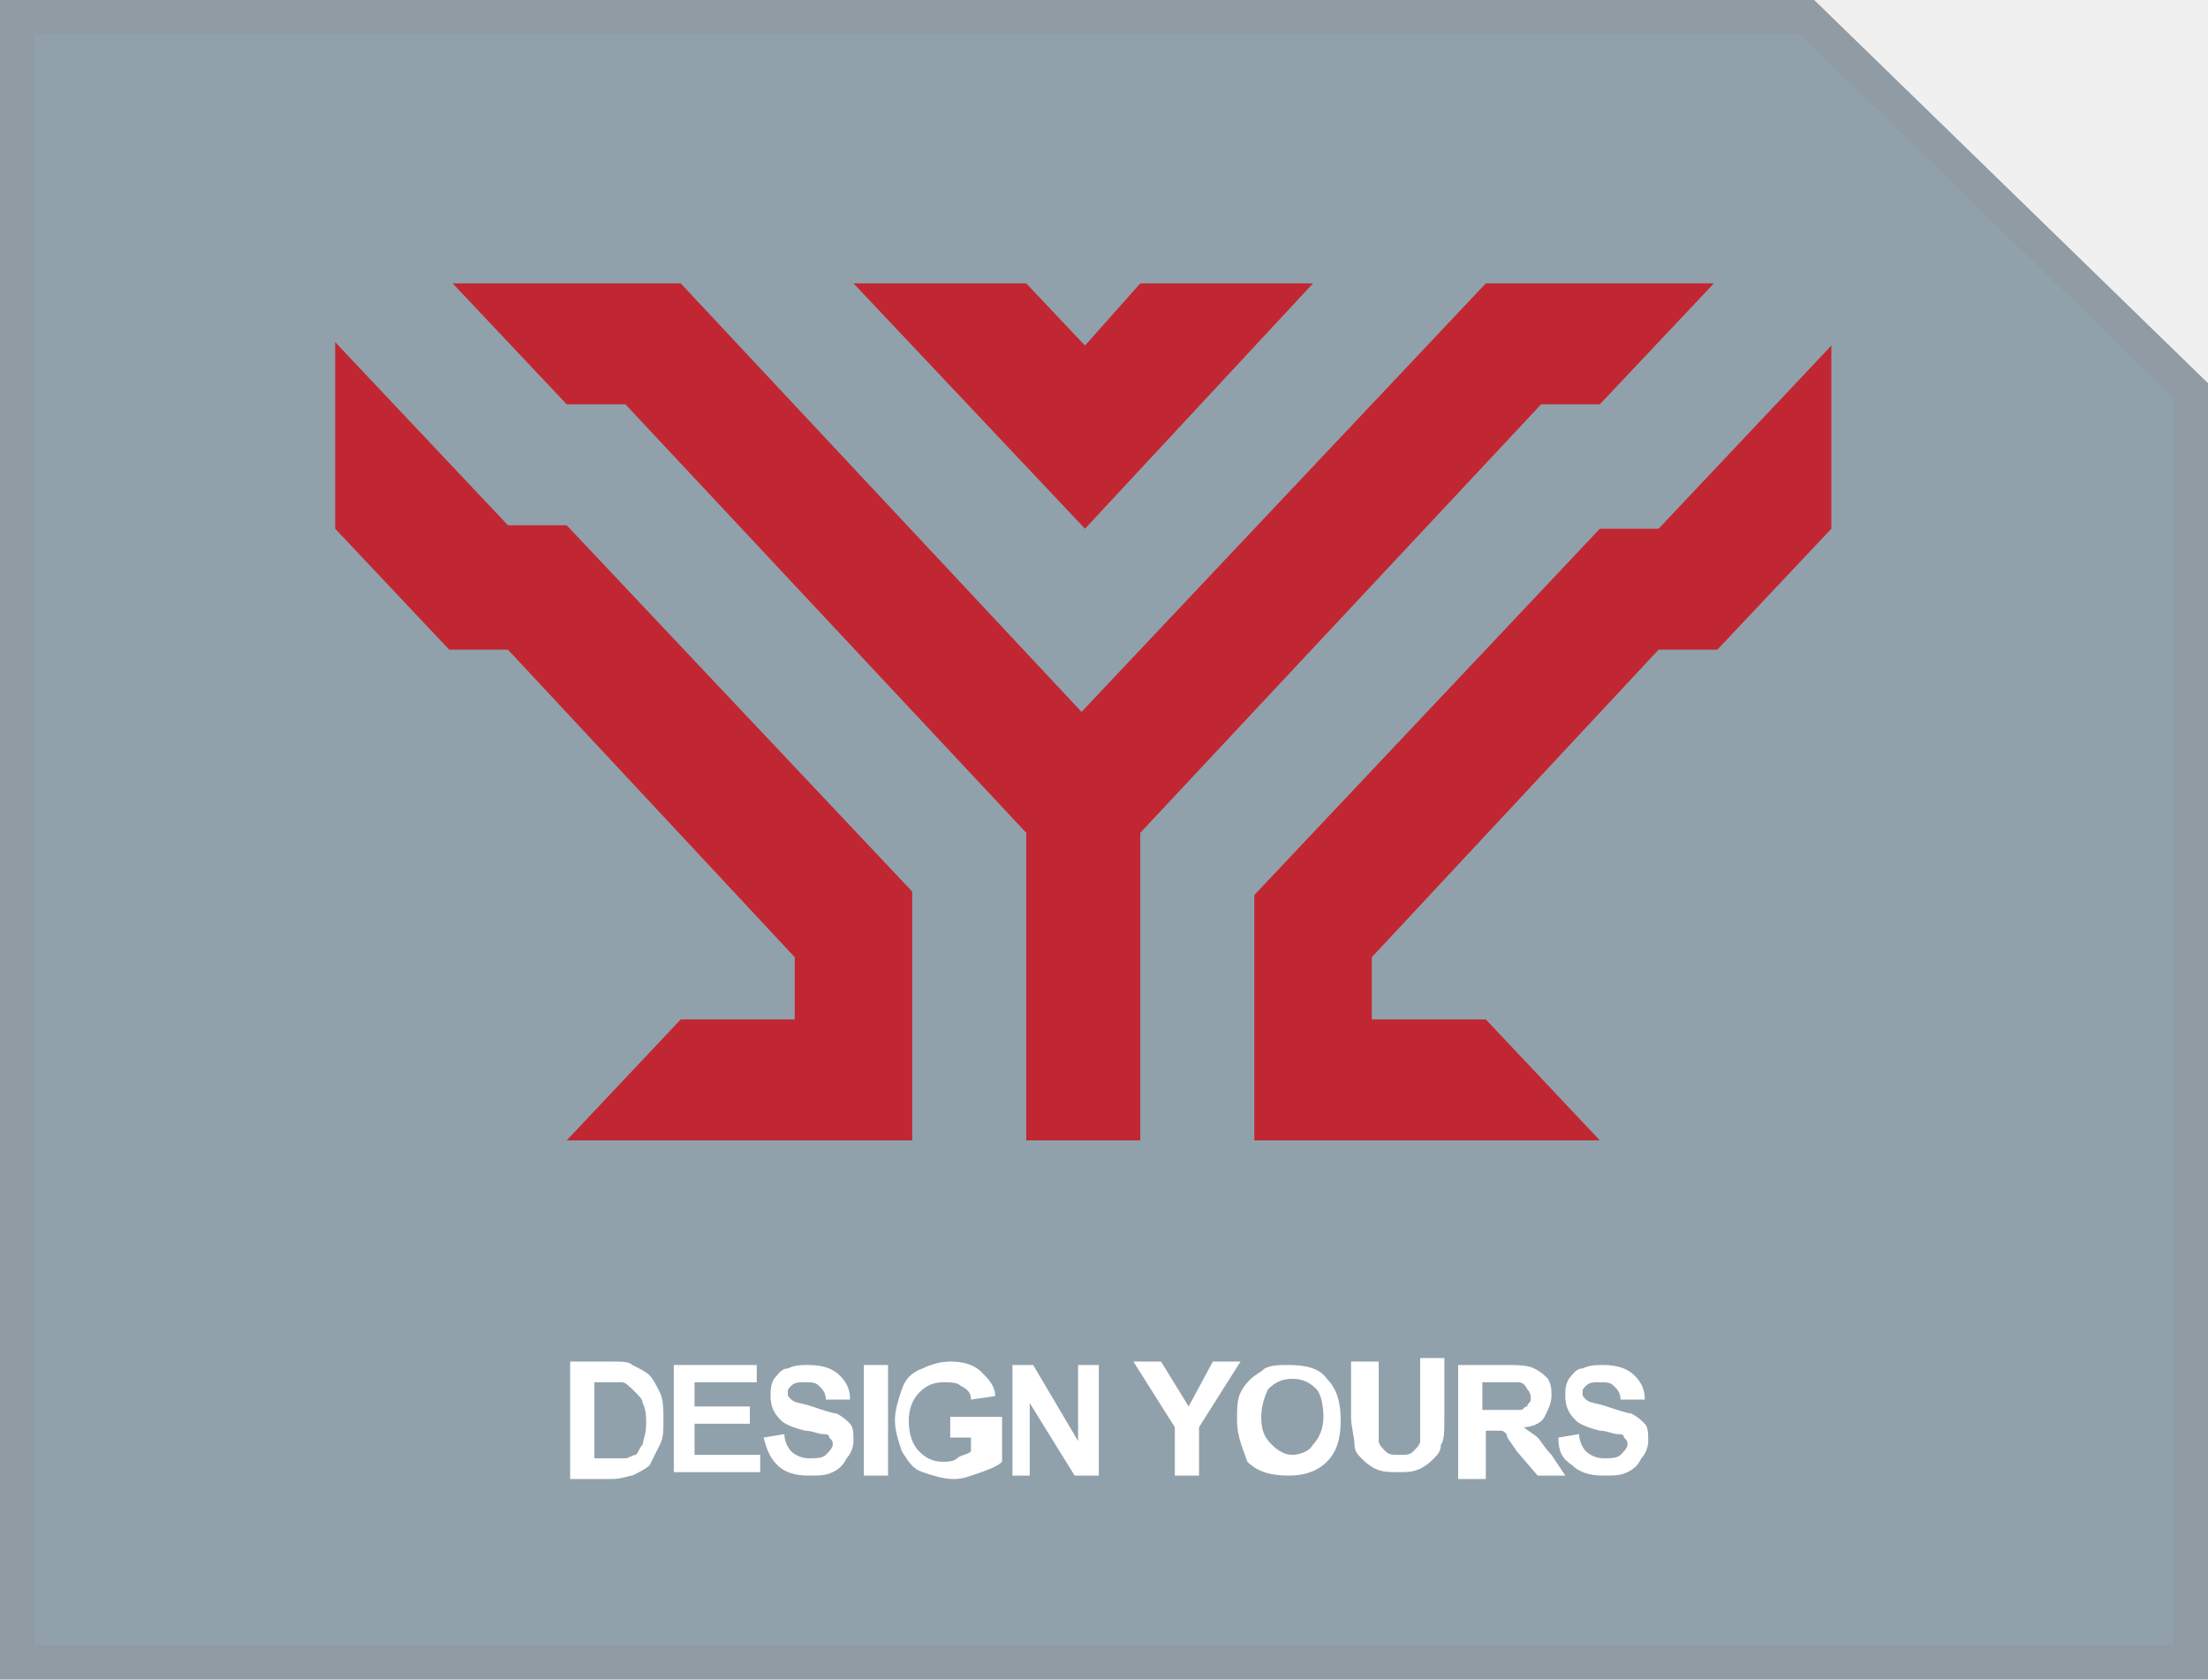
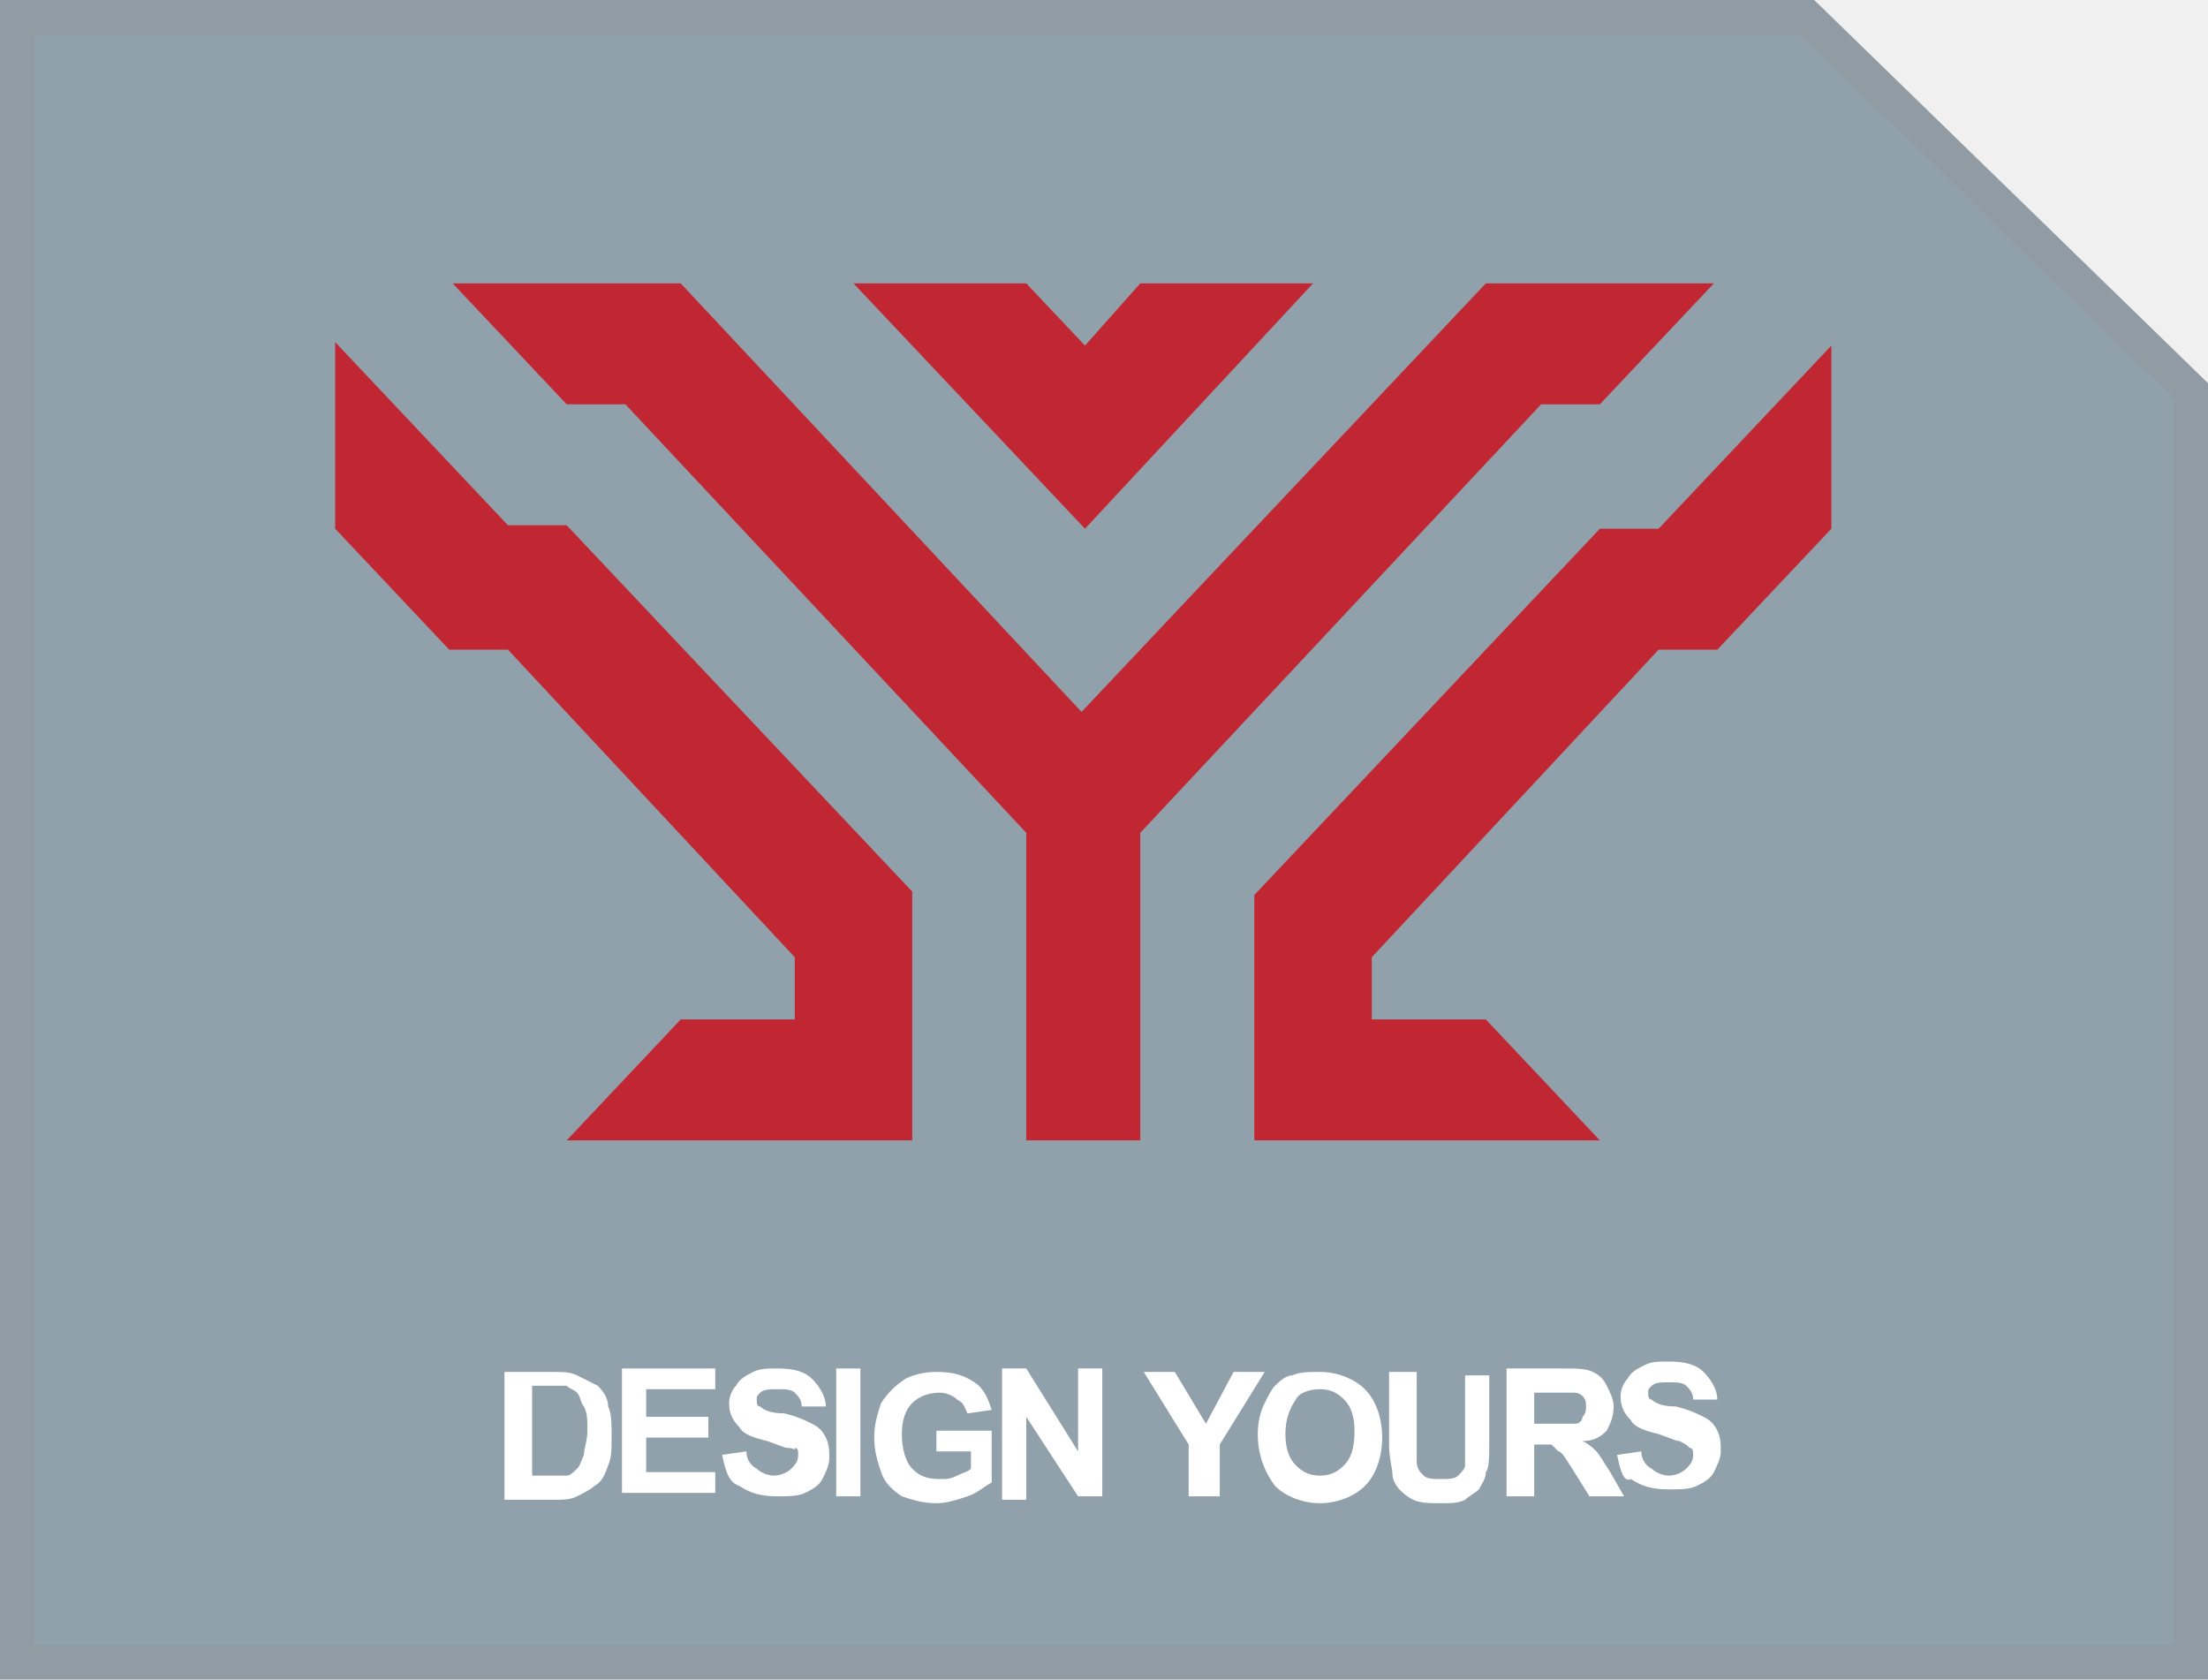
<svg xmlns="http://www.w3.org/2000/svg" version="1.1" x="0px" y="0px" viewBox="0 0 63.9 48.6" enable-background="new 0 0 63.9 48.6" xml:space="preserve">
  <pattern x="331.5" y="-755.8" width="74.3" height="71.1" patternUnits="userSpaceOnUse" id="New_Pattern_Swatch_4" viewBox="0 -71.1 74.3 71.1" overflow="visible">
    <g>
      <polygon fill="none" points="0,0 74.3,0 74.3,-71.1 0,-71.1   " />
      <polygon fill="#001B30" points="74.3,0 0,0 0,-71.1 74.3,-71.1   " />
    </g>
  </pattern>
  <g id="Bacground">
</g>
  <g id="ICONS" display="none">
</g>
  <g id="Line_work">
</g>
  <g id="Logo">
</g>
  <g id="ICONS_in_SITU">
    <g>
-       <polygon opacity="0.4" fill="#032B44" stroke="url(#New_Pattern_Swatch_4)" stroke-miterlimit="10" points="63.4,48.1 0.5,48.1     0.5,0.5 52.3,0.5 52.3,0.5 63.4,11.3   " />
      <g>
+         <polygon opacity="0.4" fill="#032B44" stroke="url(#New_Pattern_Swatch_4)" stroke-miterlimit="10" points="63.4,48.1 0.5,48.1      0.5,0.5 52.3,0.5 52.3,0.5 63.4,11.3    " />
        <g>
-           <path fill="#FFFFFF" d="M16.5,39.4h1.2c0.3,0,0.5,0,0.6,0.1c0.2,0.1,0.4,0.2,0.5,0.3c0.1,0.1,0.2,0.3,0.3,0.5      c0.1,0.2,0.1,0.5,0.1,0.8c0,0.3,0,0.5-0.1,0.7c-0.1,0.2-0.2,0.4-0.3,0.6c-0.1,0.1-0.3,0.2-0.5,0.3c-0.1,0-0.3,0.1-0.6,0.1h-1.2      V39.4z M17.2,40v2.2h0.5c0.2,0,0.3,0,0.4,0c0.1,0,0.2-0.1,0.3-0.1c0.1-0.1,0.1-0.2,0.2-0.3c0-0.1,0.1-0.3,0.1-0.6      c0-0.2,0-0.4-0.1-0.6c0-0.1-0.1-0.2-0.2-0.3C18.2,40.1,18.1,40,18,40c-0.1,0-0.3,0-0.5,0H17.2z" />
-           <path fill="#FFFFFF" d="M19.5,42.7v-3.2h2.4V40h-1.8v0.7h1.6v0.5h-1.6v0.9H22v0.5H19.5z" />
-           <path fill="#FFFFFF" d="M22.1,41.6l0.6-0.1c0,0.2,0.1,0.4,0.2,0.5c0.1,0.1,0.3,0.2,0.5,0.2c0.2,0,0.4,0,0.5-0.1      c0.1-0.1,0.2-0.2,0.2-0.3c0-0.1,0-0.1-0.1-0.2c0-0.1-0.1-0.1-0.2-0.1c-0.1,0-0.3-0.1-0.5-0.1c-0.4-0.1-0.6-0.2-0.7-0.3      c-0.2-0.2-0.3-0.4-0.3-0.7c0-0.2,0-0.3,0.1-0.5c0.1-0.1,0.2-0.3,0.4-0.3c0.2-0.1,0.4-0.1,0.6-0.1c0.4,0,0.7,0.1,0.9,0.3      c0.2,0.2,0.3,0.4,0.3,0.7l-0.7,0c0-0.2-0.1-0.3-0.2-0.4c-0.1-0.1-0.2-0.1-0.4-0.1c-0.2,0-0.3,0-0.4,0.1      c-0.1,0.1-0.1,0.1-0.1,0.2c0,0.1,0,0.1,0.1,0.2c0.1,0.1,0.3,0.1,0.6,0.2c0.3,0.1,0.6,0.2,0.7,0.2c0.2,0.1,0.3,0.2,0.4,0.3      c0.1,0.1,0.1,0.3,0.1,0.5c0,0.2-0.1,0.4-0.2,0.5c-0.1,0.2-0.2,0.3-0.4,0.4c-0.2,0.1-0.4,0.1-0.7,0.1c-0.4,0-0.7-0.1-0.9-0.3      C22.3,42.2,22.2,42,22.1,41.6z" />
-           <path fill="#FFFFFF" d="M25,42.7v-3.2h0.7v3.2H25z" />
-           <path fill="#FFFFFF" d="M27.5,41.5v-0.5H29v1.3c-0.1,0.1-0.3,0.2-0.6,0.3c-0.3,0.1-0.5,0.2-0.8,0.2c-0.3,0-0.6-0.1-0.9-0.2      c-0.3-0.1-0.4-0.3-0.6-0.6c-0.1-0.3-0.2-0.6-0.2-0.9c0-0.3,0.1-0.6,0.2-0.9c0.1-0.3,0.3-0.5,0.6-0.6c0.2-0.1,0.5-0.2,0.8-0.2      c0.4,0,0.7,0.1,0.9,0.3c0.2,0.2,0.4,0.4,0.4,0.7l-0.7,0.1c0-0.2-0.1-0.3-0.3-0.4c-0.1-0.1-0.3-0.1-0.5-0.1      c-0.3,0-0.5,0.1-0.7,0.3c-0.2,0.2-0.3,0.5-0.3,0.8c0,0.4,0.1,0.7,0.3,0.9c0.2,0.2,0.4,0.3,0.7,0.3c0.1,0,0.3,0,0.4-0.1      c0.1-0.1,0.3-0.1,0.4-0.2v-0.4H27.5z" />
-           <path fill="#FFFFFF" d="M29.3,42.7v-3.2h0.6l1.3,2.2v-2.2h0.6v3.2h-0.7l-1.3-2.1v2.1H29.3z" />
-           <path fill="#FFFFFF" d="M34,42.7v-1.4l-1.2-1.9h0.8l0.8,1.3l0.7-1.3h0.8l-1.2,1.9v1.4H34z" />
-           <path fill="#FFFFFF" d="M35.8,41.1c0-0.3,0-0.6,0.1-0.8c0.1-0.2,0.2-0.3,0.3-0.4c0.1-0.1,0.3-0.2,0.4-0.3      c0.2-0.1,0.4-0.1,0.7-0.1c0.5,0,0.9,0.1,1.1,0.4c0.3,0.3,0.4,0.7,0.4,1.2c0,0.5-0.1,0.9-0.4,1.2c-0.3,0.3-0.7,0.4-1.1,0.4      c-0.5,0-0.9-0.1-1.2-0.4C36,42,35.8,41.6,35.8,41.1z M36.5,41c0,0.4,0.1,0.6,0.3,0.8c0.2,0.2,0.4,0.3,0.6,0.3s0.5-0.1,0.6-0.3      c0.2-0.2,0.3-0.5,0.3-0.8c0-0.4-0.1-0.7-0.2-0.8c-0.2-0.2-0.4-0.3-0.7-0.3s-0.5,0.1-0.7,0.3C36.6,40.4,36.5,40.7,36.5,41z" />
-           <path fill="#FFFFFF" d="M39.2,39.4h0.7v1.8c0,0.3,0,0.5,0,0.5c0,0.1,0.1,0.2,0.2,0.3c0.1,0.1,0.2,0.1,0.4,0.1      c0.2,0,0.3,0,0.4-0.1c0.1-0.1,0.2-0.2,0.2-0.3c0-0.1,0-0.3,0-0.6v-1.8h0.7v1.7c0,0.4,0,0.7-0.1,0.8c0,0.2-0.1,0.3-0.2,0.4      c-0.1,0.1-0.2,0.2-0.4,0.3c-0.2,0.1-0.4,0.1-0.6,0.1c-0.3,0-0.5,0-0.7-0.1c-0.2-0.1-0.3-0.2-0.4-0.3c-0.1-0.1-0.2-0.2-0.2-0.4      c0-0.2-0.1-0.5-0.1-0.8V39.4z" />
-           <path fill="#FFFFFF" d="M42.2,42.7v-3.2h1.4c0.3,0,0.6,0,0.8,0.1s0.3,0.2,0.4,0.3c0.1,0.2,0.1,0.3,0.1,0.5      c0,0.2-0.1,0.4-0.2,0.6c-0.1,0.2-0.4,0.3-0.6,0.3c0.1,0.1,0.3,0.2,0.4,0.3c0.1,0.1,0.2,0.3,0.4,0.5l0.4,0.6h-0.8L43.9,42      c-0.2-0.3-0.3-0.4-0.3-0.5c-0.1-0.1-0.1-0.1-0.2-0.1c-0.1,0-0.2,0-0.3,0h-0.1v1.4H42.2z M42.9,40.8h0.5c0.3,0,0.5,0,0.6,0      c0.1,0,0.1-0.1,0.2-0.1c0-0.1,0.1-0.1,0.1-0.2c0-0.1,0-0.2-0.1-0.3C44.1,40,44,40,43.9,40c-0.1,0-0.2,0-0.5,0h-0.5V40.8z" />
-           <path fill="#FFFFFF" d="M45.1,41.6l0.6-0.1c0,0.2,0.1,0.4,0.2,0.5c0.1,0.1,0.3,0.2,0.5,0.2c0.2,0,0.4,0,0.5-0.1      c0.1-0.1,0.2-0.2,0.2-0.3c0-0.1,0-0.1-0.1-0.2c0-0.1-0.1-0.1-0.2-0.1c-0.1,0-0.3-0.1-0.5-0.1c-0.4-0.1-0.6-0.2-0.7-0.3      c-0.2-0.2-0.3-0.4-0.3-0.7c0-0.2,0-0.3,0.1-0.5c0.1-0.1,0.2-0.3,0.4-0.3c0.2-0.1,0.4-0.1,0.6-0.1c0.4,0,0.7,0.1,0.9,0.3      c0.2,0.2,0.3,0.4,0.3,0.7l-0.7,0c0-0.2-0.1-0.3-0.2-0.4c-0.1-0.1-0.2-0.1-0.4-0.1c-0.2,0-0.3,0-0.4,0.1      c-0.1,0.1-0.1,0.1-0.1,0.2c0,0.1,0,0.1,0.1,0.2c0.1,0.1,0.3,0.1,0.6,0.2c0.3,0.1,0.6,0.2,0.7,0.2c0.2,0.1,0.3,0.2,0.4,0.3      c0.1,0.1,0.1,0.3,0.1,0.5c0,0.2-0.1,0.4-0.2,0.5c-0.1,0.2-0.2,0.3-0.4,0.4c-0.2,0.1-0.4,0.1-0.7,0.1c-0.4,0-0.7-0.1-0.9-0.3      C45.2,42.2,45.1,42,45.1,41.6z" />
+           <path fill="#C12732" d="M16.4,33l3.3-3.5h3.3v-1.8l-8.3-8.9h-1.7l-3.3-3.5V9.9l5,5.3h1.7l10,10.6V33H16.4z M29.7,33v-8.9      L18.1,11.7h-1.7l-3.3-3.5h6.6l11.6,12.4L43,8.2h6.6l-3.3,3.5h-1.7L33,24.1V33H29.7z M24.7,8.2h5l1.7,1.8L33,8.2h5l-6.6,7.1      L24.7,8.2z M36.3,33v-7.1l10-10.6H48l5-5.3v5.3l-3.3,3.5H48l-8.3,8.9v1.8H43l3.3,3.5H36.3z" />
        </g>
      </g>
+     </g>
+     <g>
      <g>
-         <path fill="#C12732" d="M16.4,33l3.3-3.5h3.3v-1.8l-8.3-8.9h-1.7l-3.3-3.5V9.9l5,5.3h1.7l10,10.6V33H16.4z M29.7,33v-8.9     L18.1,11.7h-1.7l-3.3-3.5h6.6l11.6,12.4L43,8.2h6.6l-3.3,3.5h-1.7L33,24.1V33H29.7z M24.7,8.2h5l1.7,1.8L33,8.2h5l-6.6,7.1     L24.7,8.2z M36.3,33v-7.1l10-10.6H48l5-5.3v5.3l-3.3,3.5H48l-8.3,8.9v1.8H43l3.3,3.5H36.3z" />
+         <path fill="#FFFFFF" d="M14.6,39.7H16c0.3,0,0.5,0,0.7,0.1c0.2,0.1,0.4,0.2,0.6,0.3c0.2,0.2,0.3,0.4,0.3,0.6     c0.1,0.2,0.1,0.5,0.1,0.9c0,0.3,0,0.6-0.1,0.8c-0.1,0.3-0.2,0.5-0.4,0.6c-0.1,0.1-0.3,0.2-0.5,0.3c-0.2,0.1-0.4,0.1-0.7,0.1h-1.4     V39.7z M15.4,40.3v2.4h0.6c0.2,0,0.4,0,0.4,0c0.1,0,0.2-0.1,0.3-0.2c0.1-0.1,0.1-0.2,0.2-0.4c0-0.2,0.1-0.4,0.1-0.7     c0-0.3,0-0.5-0.1-0.7c-0.1-0.1-0.1-0.3-0.2-0.4c-0.1-0.1-0.2-0.1-0.3-0.2c-0.1,0-0.3,0-0.6,0H15.4z" />
+         <path fill="#FFFFFF" d="M18,43.3v-3.7h2.7v0.6h-2v0.8h1.8v0.6h-1.8v1h2v0.6H18z" />
+         <path fill="#FFFFFF" d="M20.9,42.1l0.7-0.1c0,0.2,0.1,0.4,0.3,0.5c0.1,0.1,0.3,0.2,0.5,0.2c0.2,0,0.4-0.1,0.5-0.2     c0.1-0.1,0.2-0.2,0.2-0.4c0-0.1,0-0.2-0.1-0.2C23,42,23,41.9,22.8,41.9c-0.1,0-0.3-0.1-0.6-0.2c-0.4-0.1-0.7-0.2-0.8-0.4     c-0.2-0.2-0.3-0.4-0.3-0.7c0-0.2,0.1-0.4,0.2-0.5c0.1-0.2,0.3-0.3,0.5-0.4c0.2-0.1,0.4-0.1,0.7-0.1c0.5,0,0.8,0.1,1,0.3     c0.2,0.2,0.4,0.5,0.4,0.8l-0.7,0c0-0.2-0.1-0.3-0.2-0.4c-0.1-0.1-0.3-0.1-0.5-0.1c-0.2,0-0.4,0-0.5,0.1c-0.1,0.1-0.1,0.1-0.1,0.2     c0,0.1,0,0.2,0.1,0.2c0.1,0.1,0.3,0.2,0.7,0.2c0.4,0.1,0.6,0.2,0.8,0.3c0.2,0.1,0.3,0.2,0.4,0.4c0.1,0.2,0.1,0.4,0.1,0.6     c0,0.2-0.1,0.4-0.2,0.6c-0.1,0.2-0.3,0.3-0.5,0.4c-0.2,0.1-0.5,0.1-0.8,0.1c-0.5,0-0.8-0.1-1.1-0.3C21.1,42.9,21,42.6,20.9,42.1z     " />
+         <path fill="#FFFFFF" d="M24.2,43.3v-3.7h0.7v3.7H24.2z" />
+         <path fill="#FFFFFF" d="M27.1,42v-0.6h1.6v1.5c-0.2,0.1-0.4,0.3-0.7,0.4c-0.3,0.1-0.6,0.2-0.9,0.2c-0.4,0-0.7-0.1-1-0.2     c-0.3-0.2-0.5-0.4-0.6-0.7c-0.1-0.3-0.2-0.6-0.2-1c0-0.4,0.1-0.7,0.2-1c0.2-0.3,0.4-0.5,0.7-0.7c0.2-0.1,0.5-0.2,0.9-0.2     c0.5,0,0.8,0.1,1.1,0.3c0.3,0.2,0.4,0.5,0.5,0.8l-0.7,0.1c-0.1-0.2-0.1-0.3-0.3-0.4c-0.1-0.1-0.3-0.2-0.5-0.2     c-0.3,0-0.6,0.1-0.8,0.3c-0.2,0.2-0.3,0.5-0.3,0.9c0,0.4,0.1,0.8,0.3,1c0.2,0.2,0.4,0.3,0.8,0.3c0.2,0,0.3,0,0.5-0.1     c0.2-0.1,0.3-0.1,0.4-0.2V42H27.1z" />
+         <path fill="#FFFFFF" d="M29,43.3v-3.7h0.7l1.5,2.4v-2.4h0.7v3.7h-0.7L29.7,41v2.4H29z" />
+         <path fill="#FFFFFF" d="M34.4,43.3v-1.5l-1.3-2.1h0.9l0.9,1.5l0.8-1.5h0.9l-1.3,2.1v1.5H34.4z" />
+         <path fill="#FFFFFF" d="M36.4,41.5c0-0.4,0.1-0.7,0.2-0.9c0.1-0.2,0.2-0.4,0.3-0.5c0.1-0.1,0.3-0.3,0.5-0.3     c0.2-0.1,0.5-0.1,0.8-0.1c0.5,0,1,0.2,1.3,0.5c0.3,0.3,0.5,0.8,0.5,1.4c0,0.6-0.2,1.1-0.5,1.4c-0.3,0.3-0.8,0.5-1.3,0.5     c-0.5,0-1-0.2-1.3-0.5C36.6,42.6,36.4,42.1,36.4,41.5z M37.2,41.5c0,0.4,0.1,0.7,0.3,0.9c0.2,0.2,0.4,0.3,0.7,0.3     s0.5-0.1,0.7-0.3c0.2-0.2,0.3-0.5,0.3-1c0-0.4-0.1-0.7-0.3-0.9c-0.2-0.2-0.4-0.3-0.7-0.3c-0.3,0-0.6,0.1-0.7,0.3     C37.3,40.8,37.2,41.1,37.2,41.5z" />
+         <path fill="#FFFFFF" d="M40.2,39.7H41v2c0,0.3,0,0.5,0,0.6c0,0.2,0.1,0.3,0.2,0.4c0.1,0.1,0.3,0.1,0.5,0.1c0.2,0,0.4,0,0.5-0.1     c0.1-0.1,0.2-0.2,0.2-0.3c0-0.1,0-0.3,0-0.6v-2h0.7v1.9c0,0.4,0,0.8-0.1,0.9c0,0.2-0.1,0.3-0.2,0.5c-0.1,0.1-0.3,0.2-0.4,0.3     c-0.2,0.1-0.4,0.1-0.7,0.1c-0.3,0-0.6,0-0.8-0.1c-0.2-0.1-0.3-0.2-0.4-0.3c-0.1-0.1-0.2-0.3-0.2-0.4c0-0.2-0.1-0.5-0.1-0.9V39.7z     " />
+         <path fill="#FFFFFF" d="M43.6,43.3v-3.7h1.6c0.4,0,0.7,0,0.9,0.1s0.3,0.2,0.4,0.4c0.1,0.2,0.2,0.4,0.2,0.6c0,0.3-0.1,0.5-0.2,0.7     c-0.2,0.2-0.4,0.3-0.7,0.3c0.2,0.1,0.3,0.2,0.4,0.3c0.1,0.1,0.2,0.3,0.4,0.6l0.4,0.7H46l-0.5-0.8c-0.2-0.3-0.3-0.5-0.4-0.5     c-0.1-0.1-0.1-0.1-0.2-0.2c-0.1,0-0.2,0-0.4,0h-0.1v1.5H43.6z M44.4,41.2h0.5c0.4,0,0.6,0,0.7,0c0.1,0,0.2-0.1,0.2-0.2     c0.1-0.1,0.1-0.2,0.1-0.3c0-0.1,0-0.2-0.1-0.3c-0.1-0.1-0.2-0.1-0.3-0.1c-0.1,0-0.2,0-0.5,0h-0.6V41.2z" />
+         <path fill="#FFFFFF" d="M46.8,42.1l0.7-0.1c0,0.2,0.1,0.4,0.3,0.5c0.1,0.1,0.3,0.2,0.5,0.2c0.2,0,0.4-0.1,0.5-0.2     c0.1-0.1,0.2-0.2,0.2-0.4c0-0.1,0-0.2-0.1-0.2c-0.1-0.1-0.1-0.1-0.3-0.2c-0.1,0-0.3-0.1-0.6-0.2c-0.4-0.1-0.7-0.2-0.8-0.4     c-0.2-0.2-0.3-0.4-0.3-0.7c0-0.2,0.1-0.4,0.2-0.5c0.1-0.2,0.3-0.3,0.5-0.4c0.2-0.1,0.4-0.1,0.7-0.1c0.5,0,0.8,0.1,1,0.3     c0.2,0.2,0.4,0.5,0.4,0.8l-0.7,0c0-0.2-0.1-0.3-0.2-0.4c-0.1-0.1-0.3-0.1-0.5-0.1c-0.2,0-0.4,0-0.5,0.1c-0.1,0.1-0.1,0.1-0.1,0.2     c0,0.1,0,0.2,0.1,0.2c0.1,0.1,0.3,0.2,0.7,0.2c0.4,0.1,0.6,0.2,0.8,0.3c0.2,0.1,0.3,0.2,0.4,0.4c0.1,0.2,0.1,0.4,0.1,0.6     c0,0.2-0.1,0.4-0.2,0.6c-0.1,0.2-0.3,0.3-0.5,0.4c-0.2,0.1-0.5,0.1-0.8,0.1c-0.5,0-0.8-0.1-1.1-0.3C47,42.9,46.9,42.6,46.8,42.1z     " />
      </g>
    </g>
  </g>
</svg>
